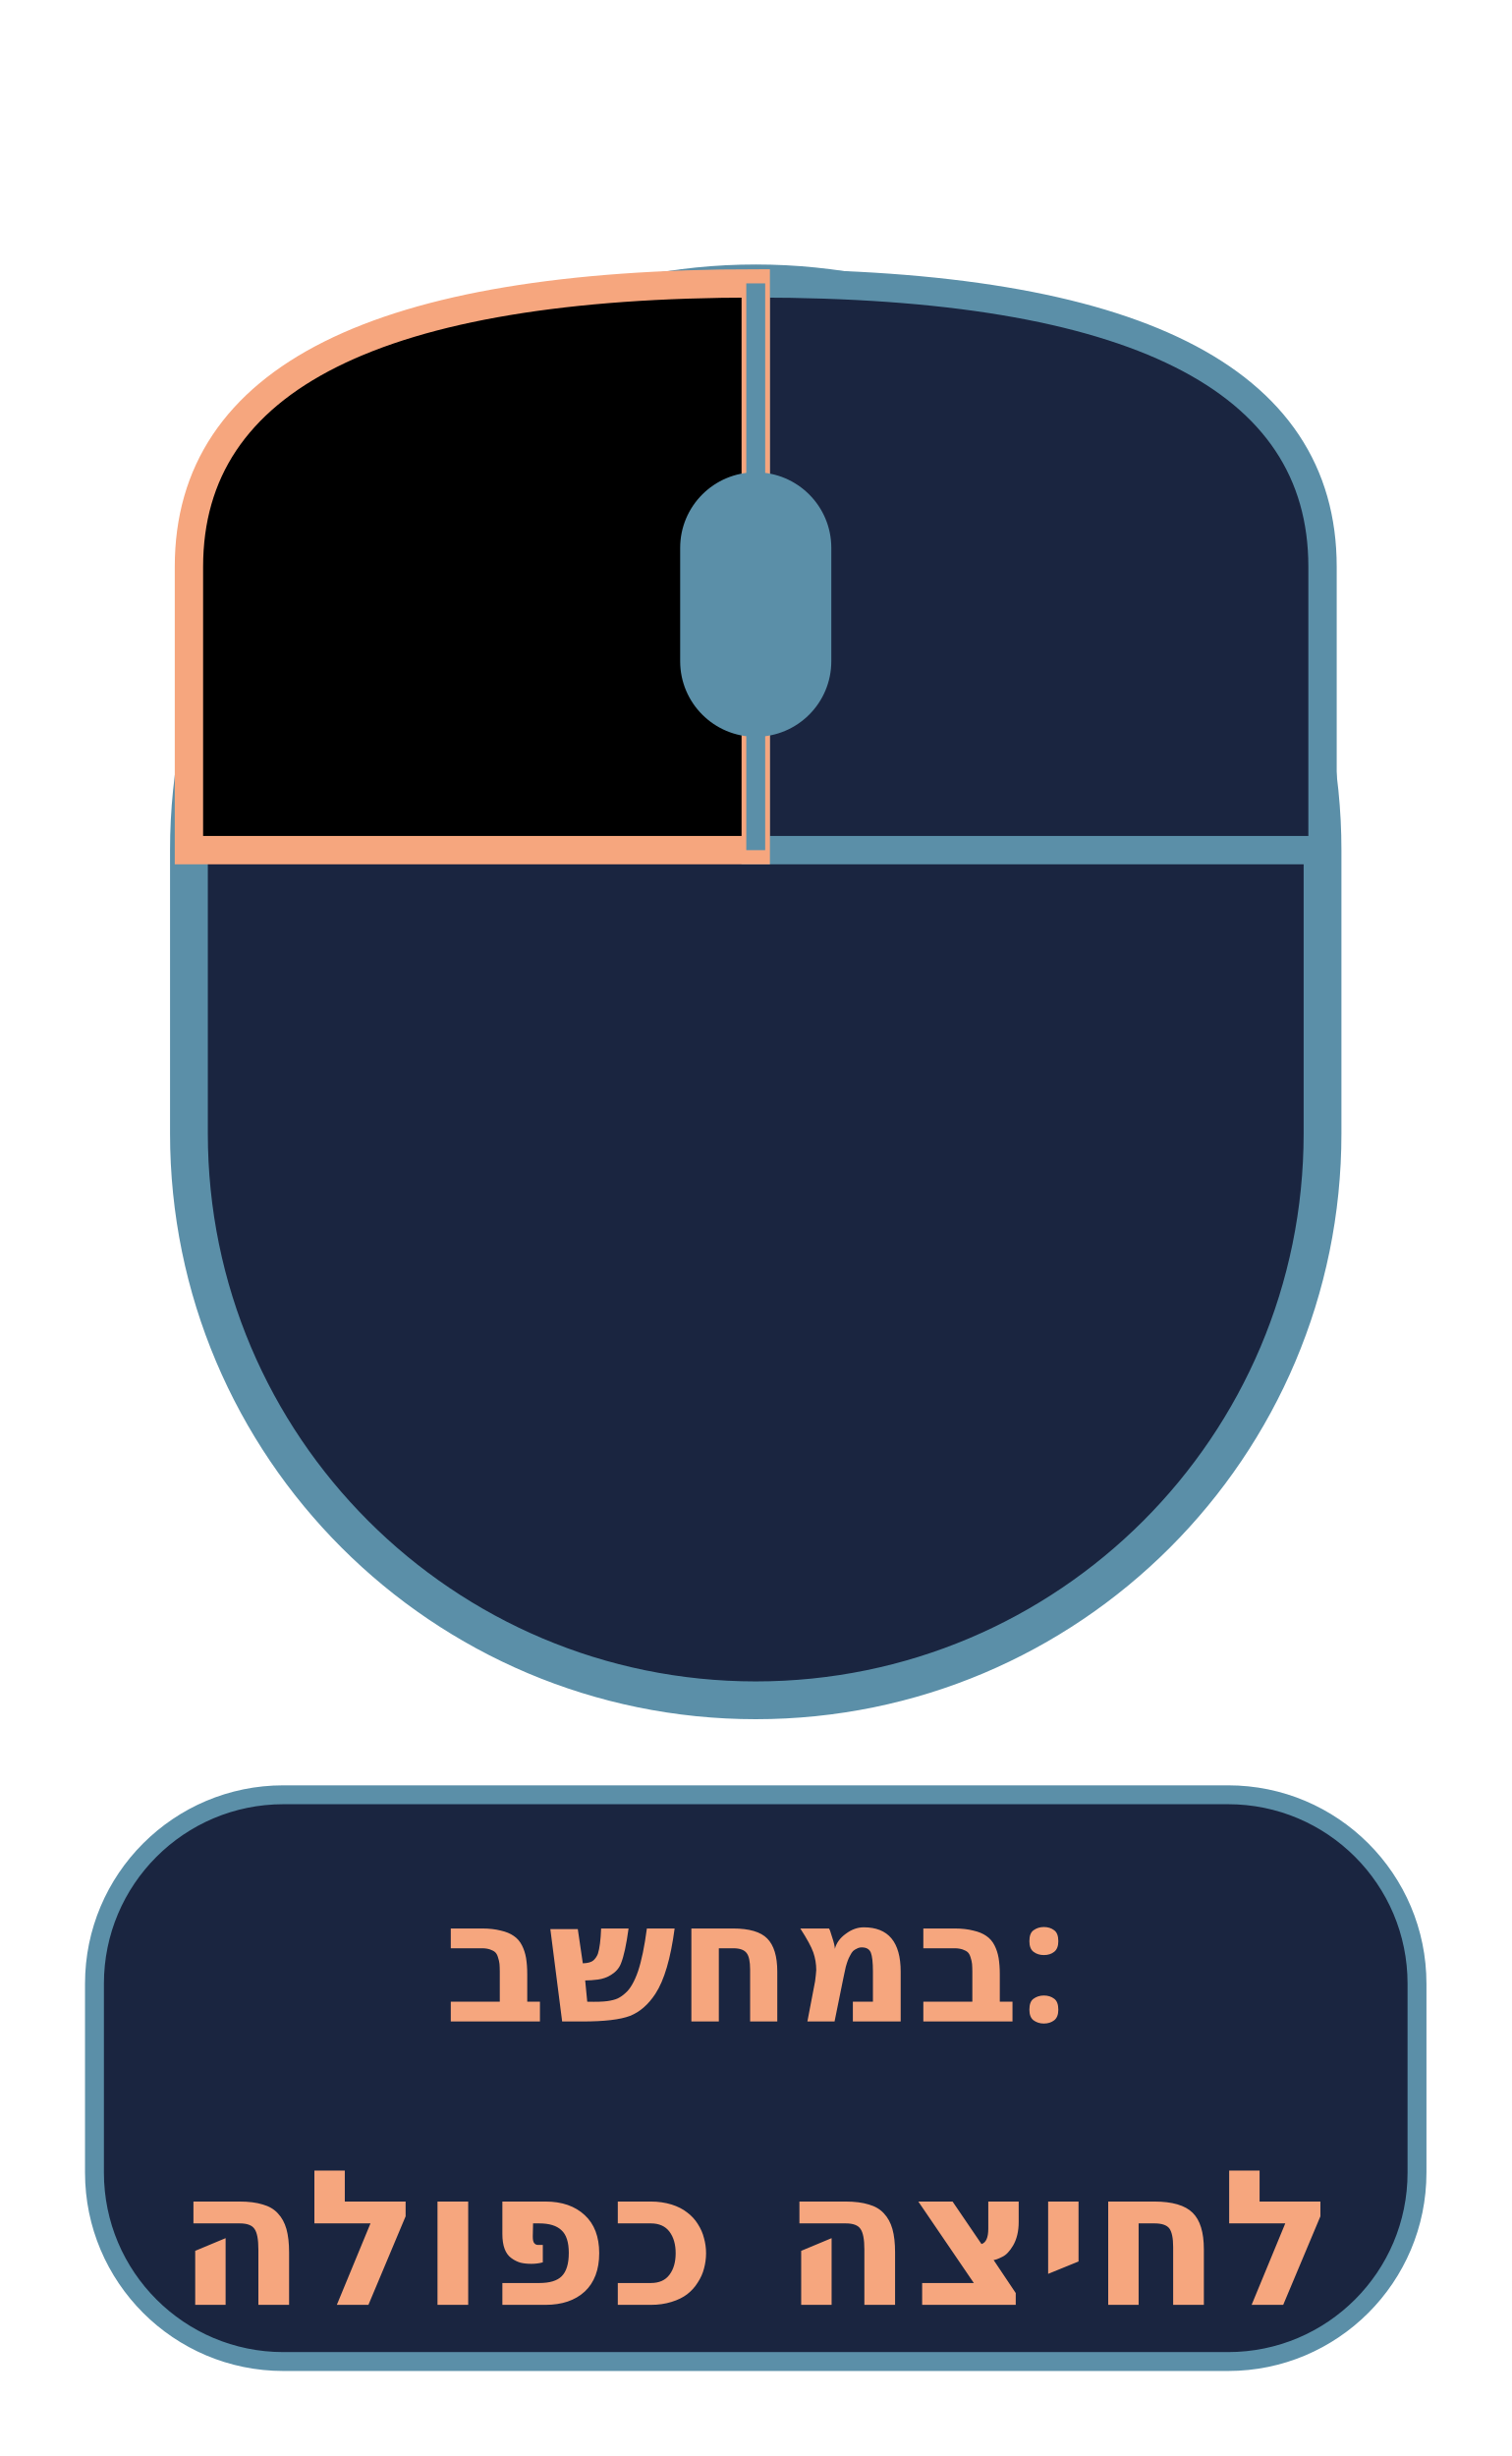
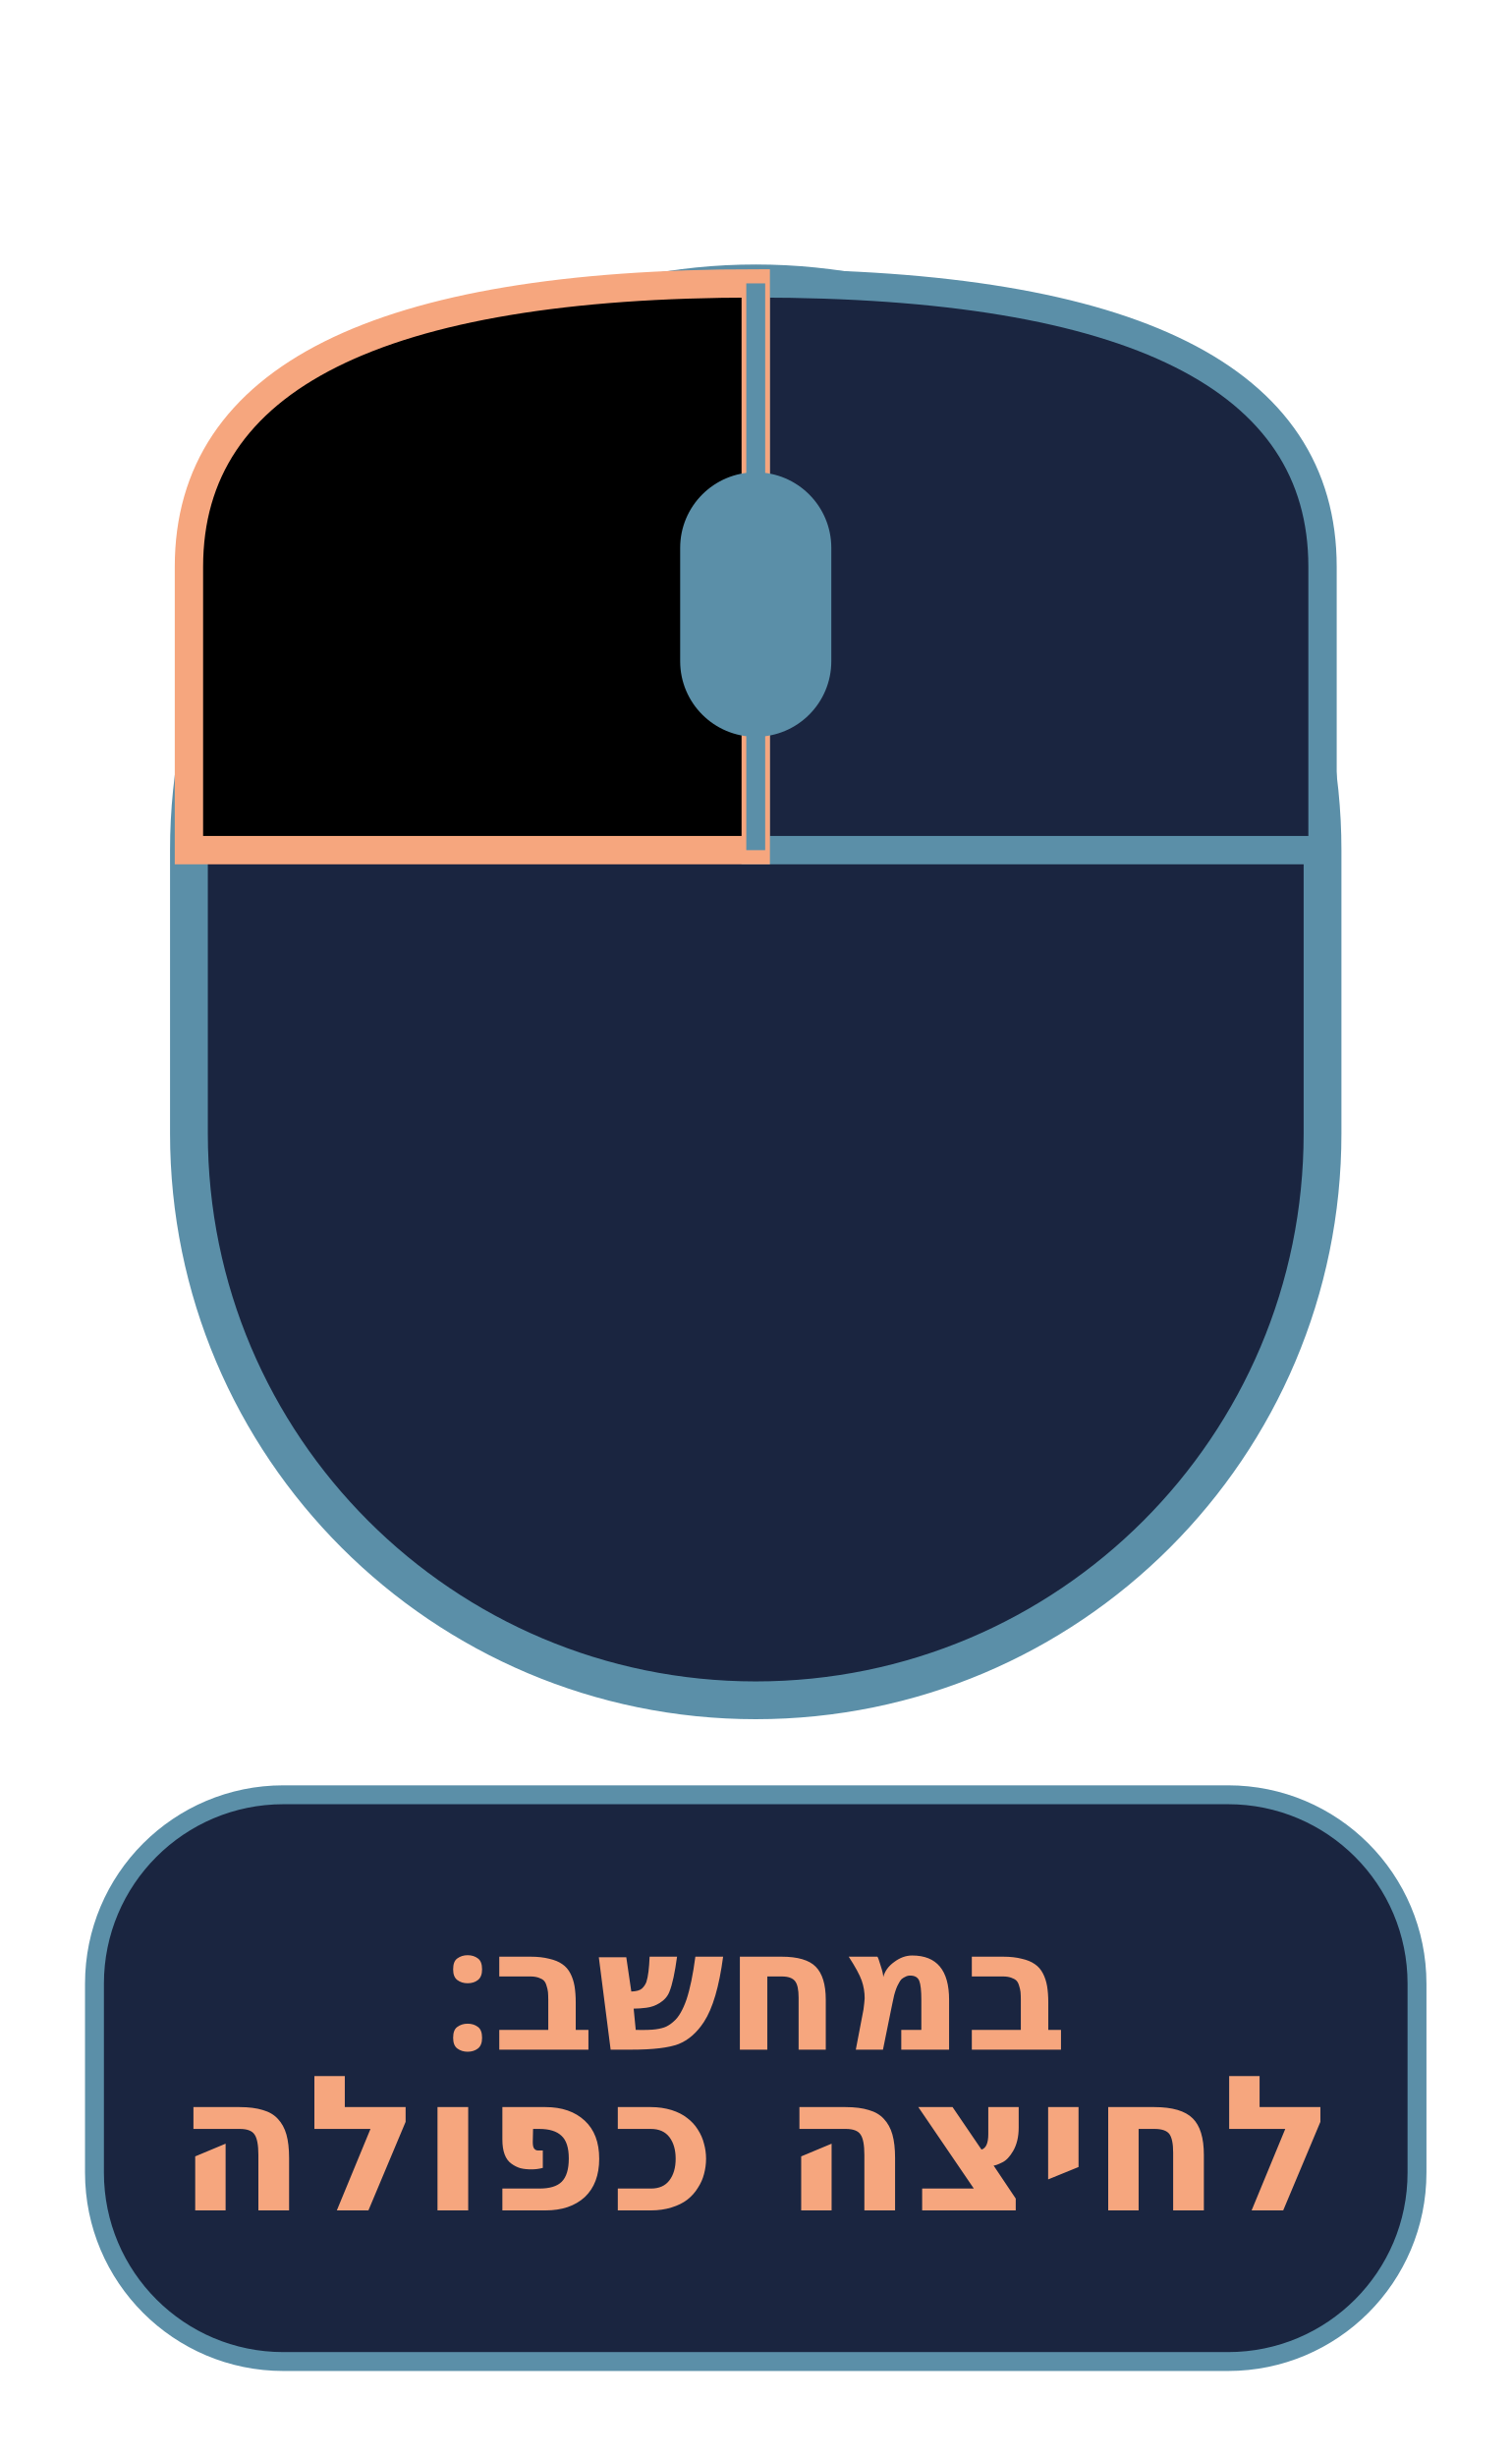
<svg xmlns="http://www.w3.org/2000/svg" viewBox="0 0 80 130" width="80" height="130">
  <style>
    @keyframes dbl-click {
      0% { fill: #1a2540; }
      3% { fill: #f6a67e; }
      6% { fill: #1a2540; }
      9% { fill: #f6a67e; }
      12% { fill: #1a2540; }
      100% { fill: #1a2540; }
    }
    .mouse-body { fill: #1a2540; stroke: #5b8fa8; stroke-width: 2; }
    .mouse-left { animation: dbl-click 2.5s step-end infinite; stroke: #f6a67e; stroke-width: 1.5; }
    .mouse-right { fill: #1a2540; stroke: #5b8fa8; stroke-width: 1.5; }
    .mouse-divider { stroke: #5b8fa8; stroke-width: 1; }
    .mouse-wheel { fill: #5b8fa8; }
  </style>
  <rect class="mouse-body" x="10" y="15" width="60" height="75" rx="30" />
  <path class="mouse-right" d="M40,45 L40,15 Q70,15 70,30 L70,45 Z" />
  <path class="mouse-left" d="M10,45 L10,30 Q10,15 40,15 L40,45 Z" />
  <line class="mouse-divider" x1="40" y1="15" x2="40" y2="45" />
  <rect class="mouse-wheel" x="36" y="25" width="8" height="14" rx="4" />
  <rect rx="10" x="5" y="95" width="70" height="30" fill="#1a2540" stroke="#5b8fa8" stroke-width="1" />
-   <text x="40" y="107" fill="#f6a67e" font-family="Rubik,sans-serif" font-size="9" font-weight="600" text-anchor="middle">במחשב:</text>
-   <text x="40" y="122" fill="#f6a67e" font-family="Rubik,sans-serif" font-size="10" font-weight="700" text-anchor="middle">לחיצה כפולה</text>
+   <text x="40" y="105" fill="#f6a67e" font-family="Rubik,sans-serif" font-size="9" font-weight="600" text-anchor="middle" direction="rtl" dominant-baseline="central">במחשב:</text>
+   <text x="40" y="117" fill="#f6a67e" font-family="Rubik,sans-serif" font-size="10" font-weight="700" text-anchor="middle">לחיצה כפולה</text>
</svg>
